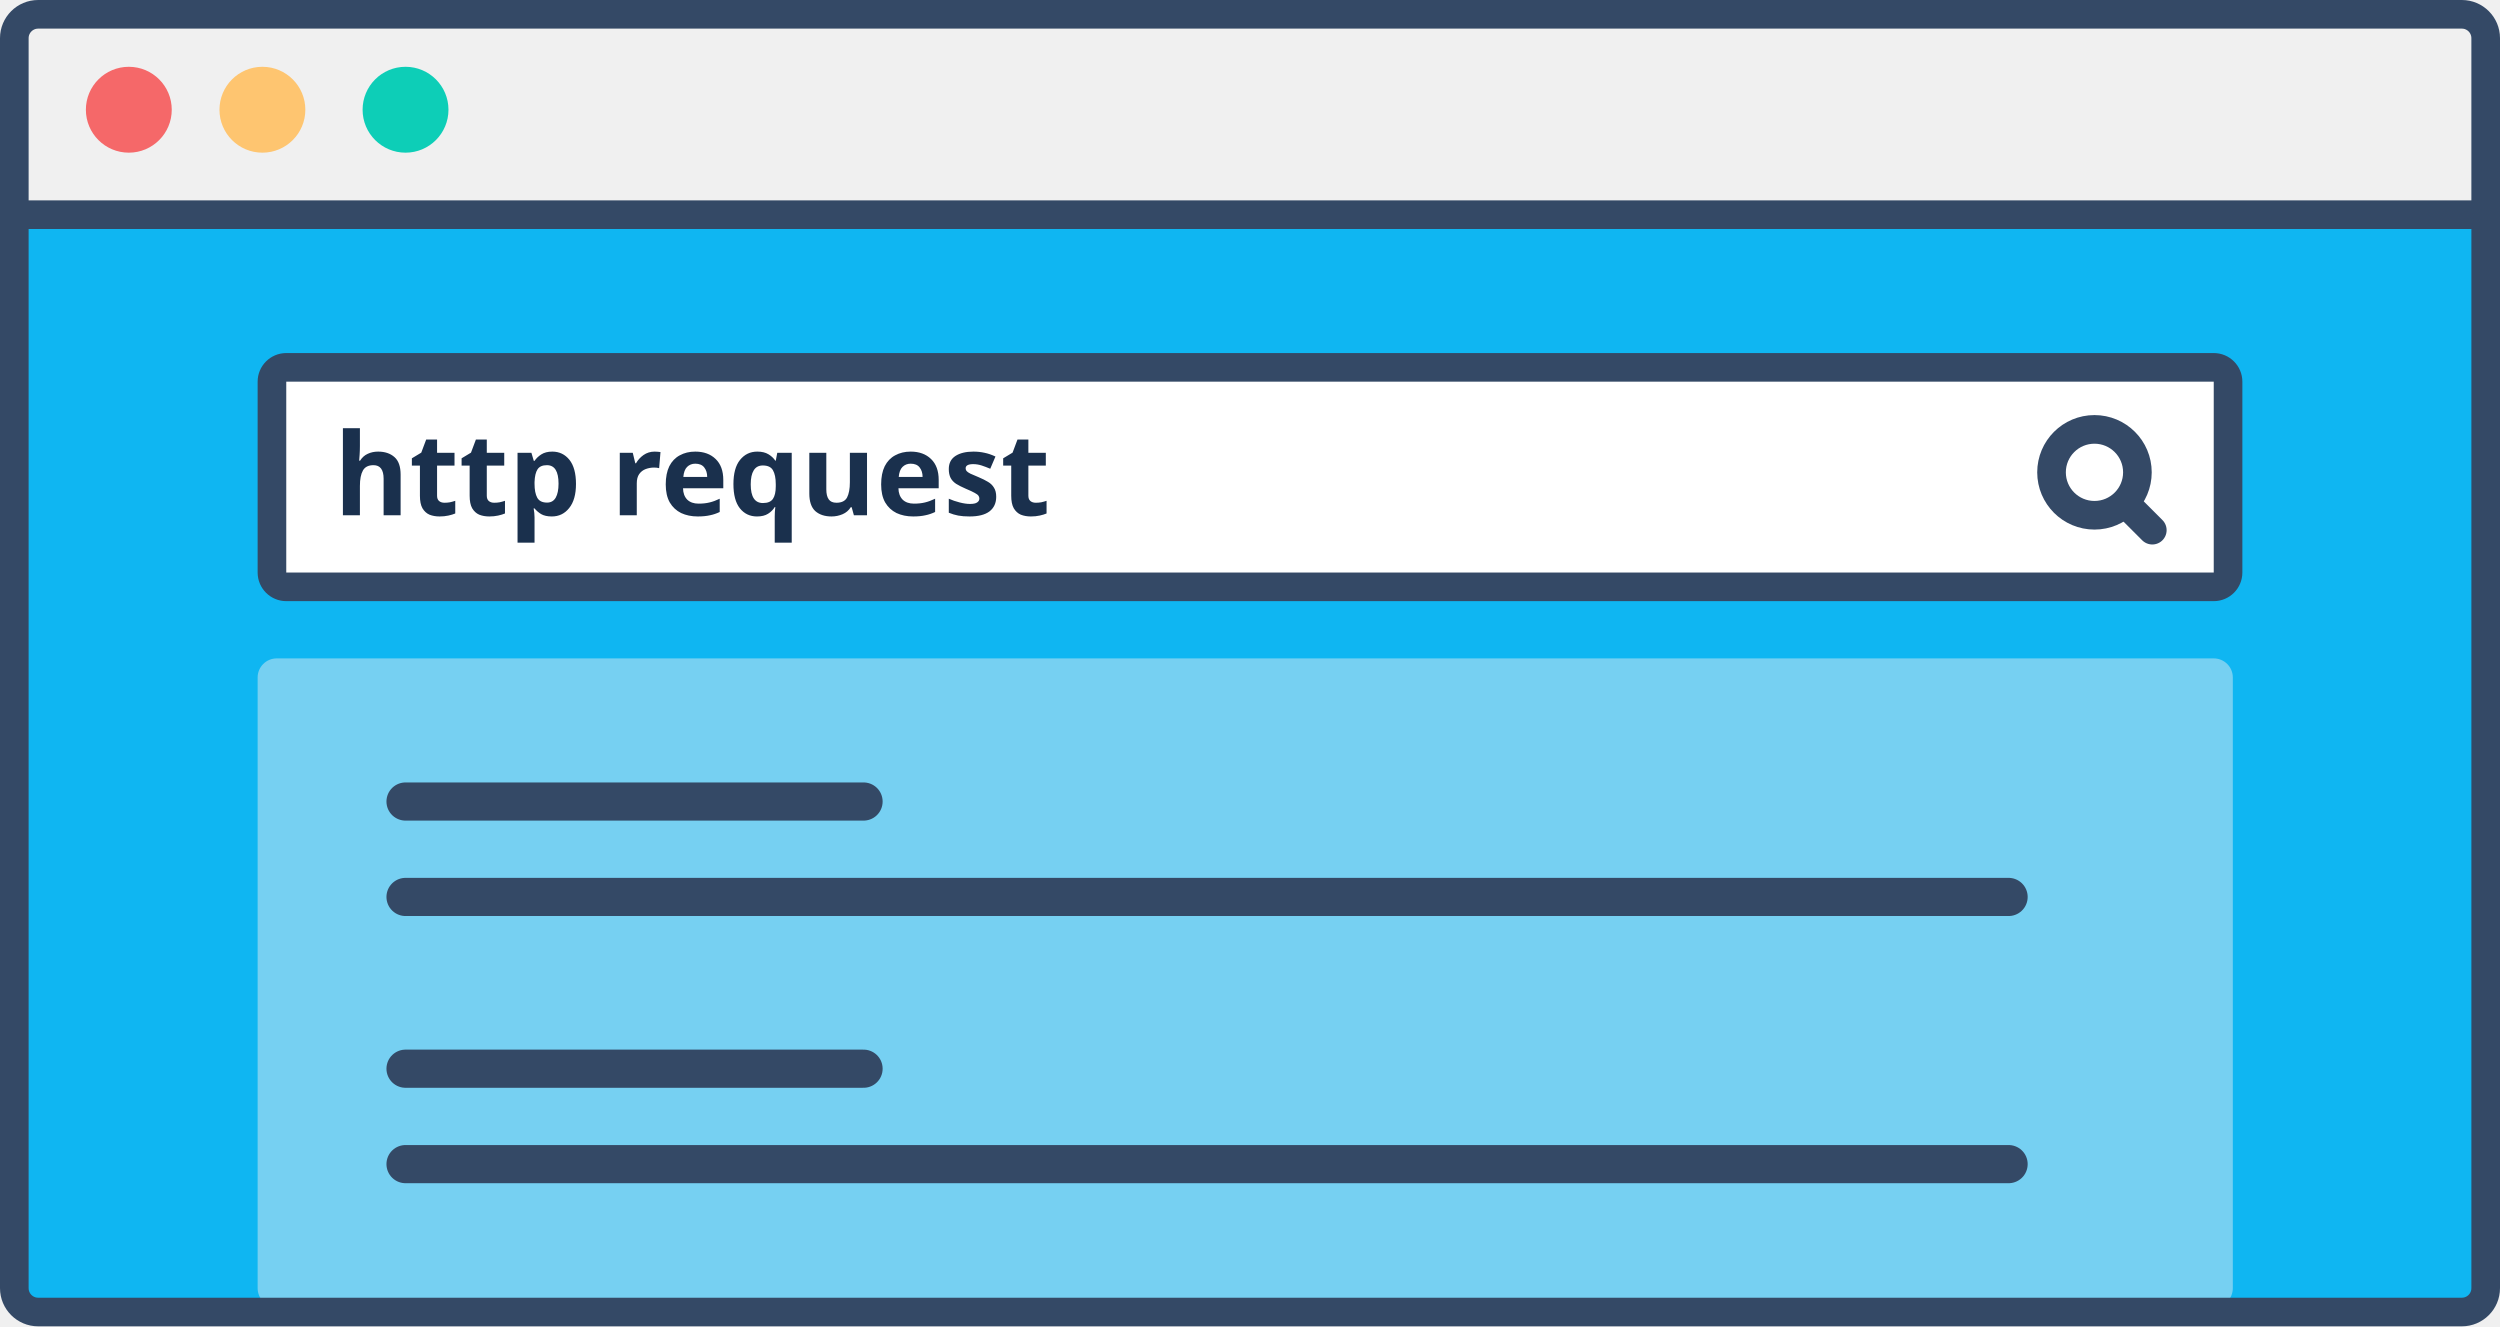
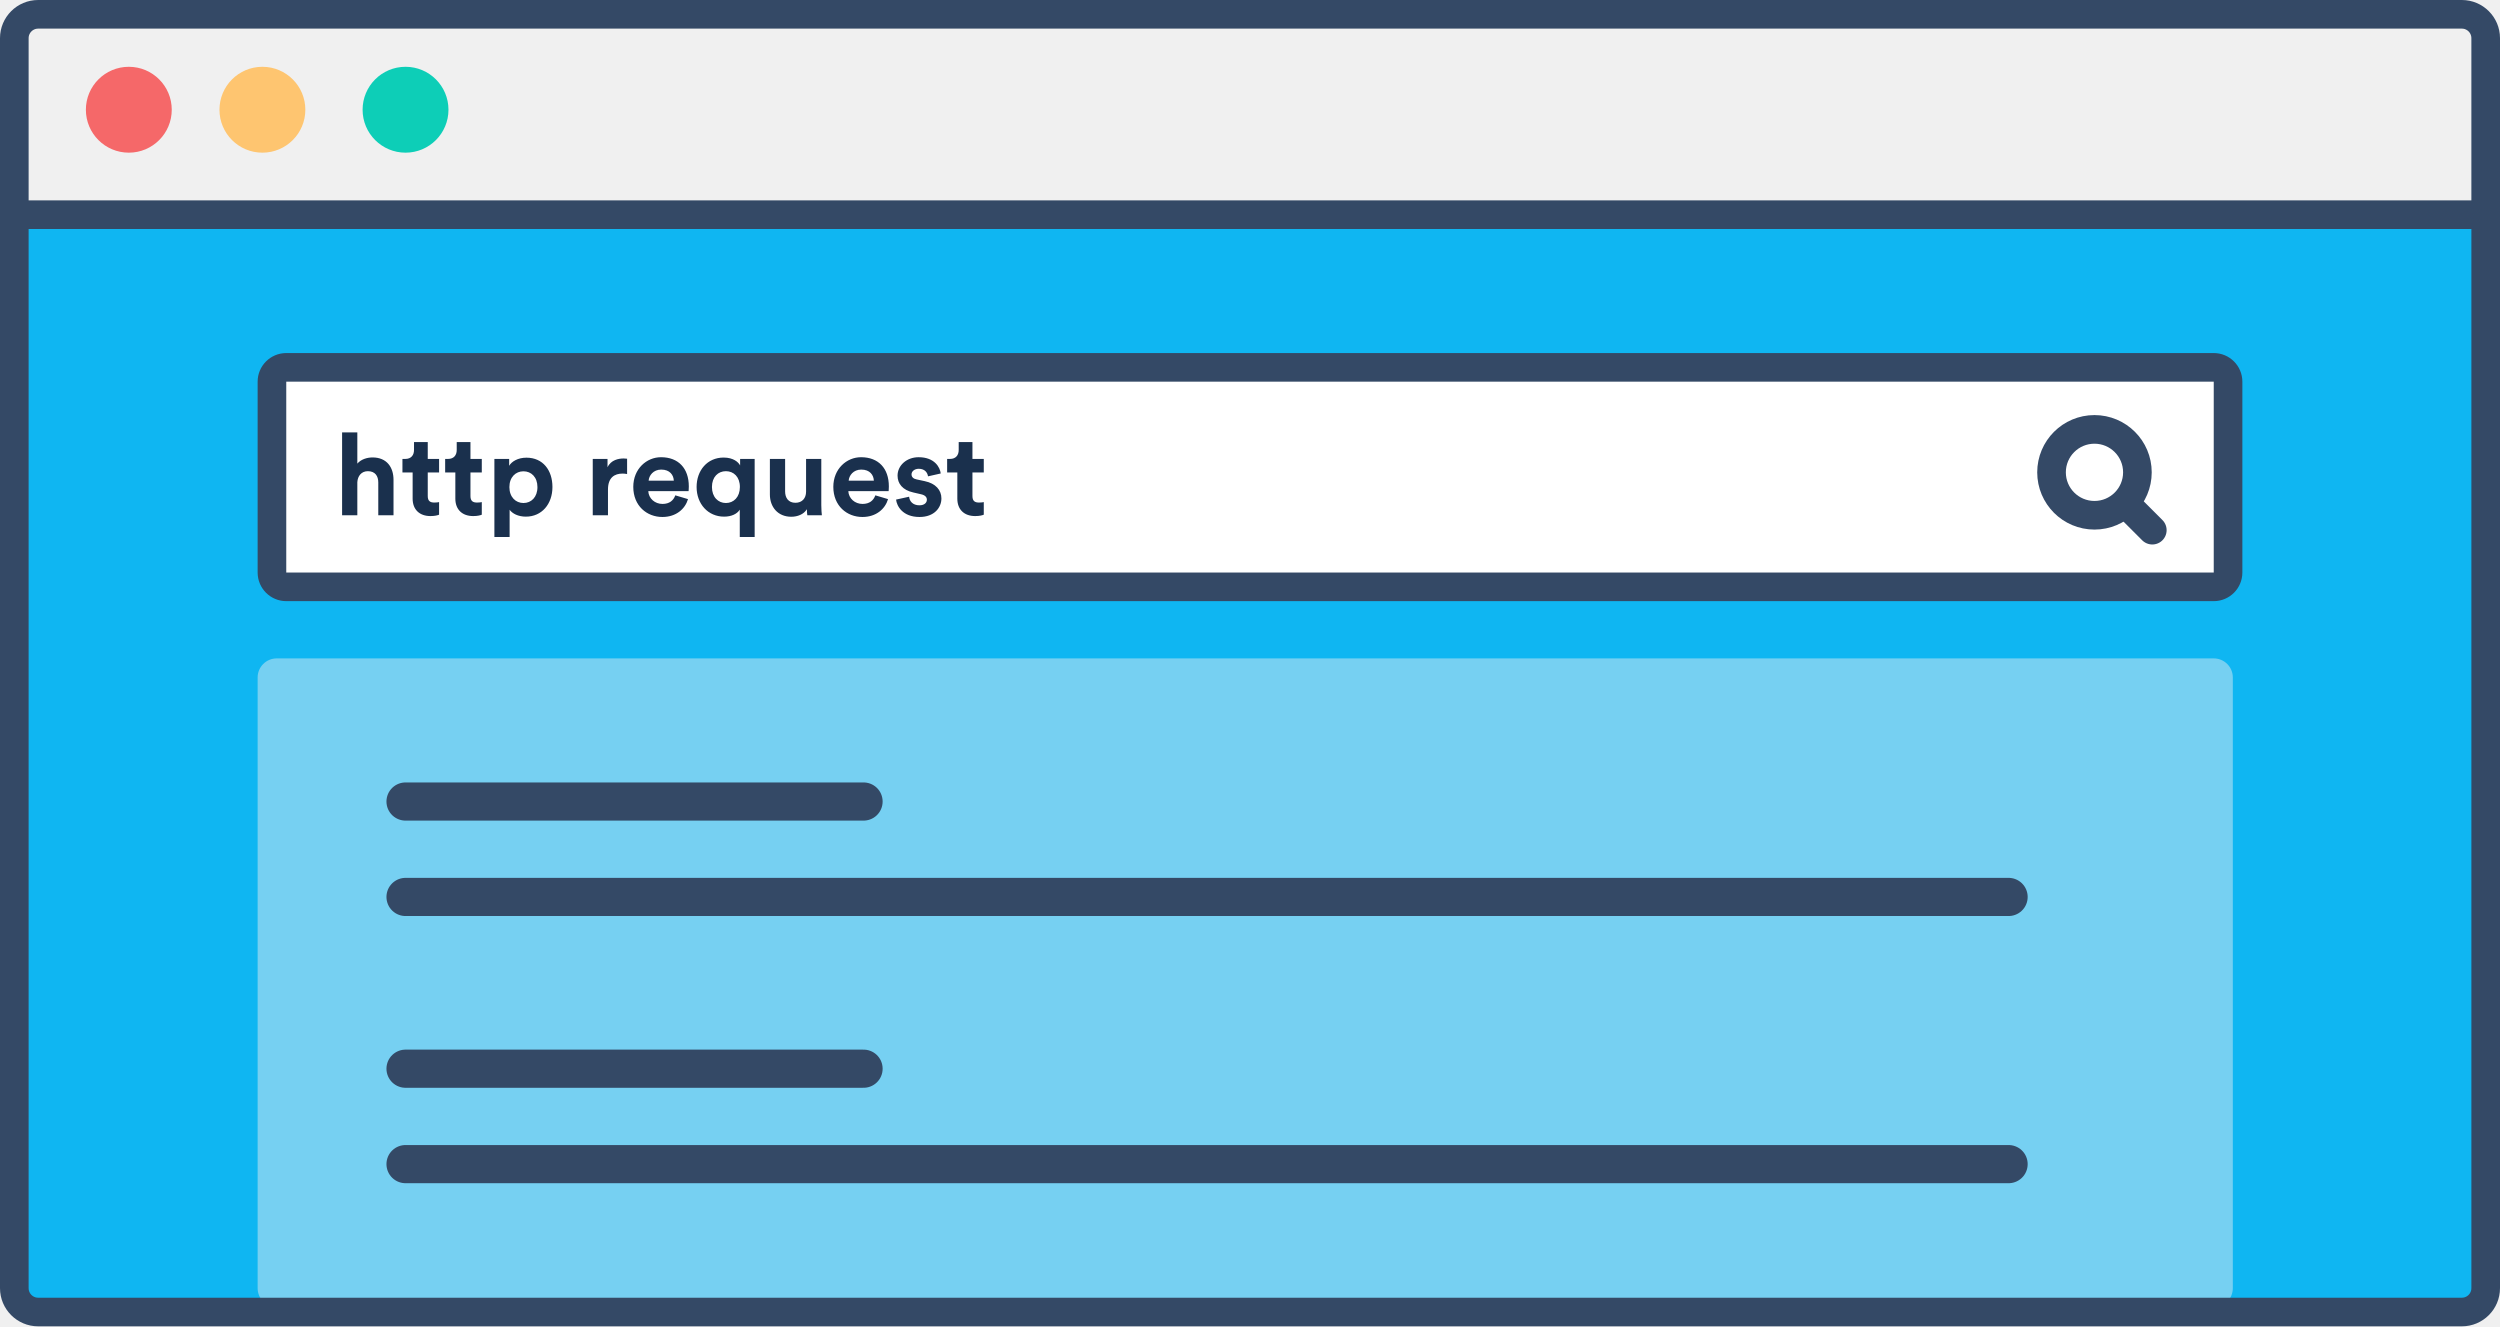
- <svg xmlns="http://www.w3.org/2000/svg" xmlns:xlink="http://www.w3.org/1999/xlink" width="262px" height="139px" viewBox="0 0 262 139" version="1.1">
+ <svg xmlns="http://www.w3.org/2000/svg" xmlns:xlink="http://www.w3.org/1999/xlink" viewBox="0 0 262 139">
  <defs>
-     <rect id="path-1" x="0" y="0" width="262" height="139" rx="4" />
-     <mask id="mask-2" maskContentUnits="userSpaceOnUse" maskUnits="objectBoundingBox" x="0" y="0" width="262" height="139" fill="white">
-       <use xlink:href="#path-1" />
+     <rect id="a" width="262" height="139" rx="4" />
+     <mask id="c" x="0" y="0" width="262" height="139" fill="#fff">
+       <use xlink:href="#a" />
    </mask>
-     <rect id="path-3" x="27" y="37" width="208" height="26" rx="3" />
-     <mask id="mask-4" maskContentUnits="userSpaceOnUse" maskUnits="objectBoundingBox" x="0" y="0" width="208" height="26" fill="white">
-       <use xlink:href="#path-3" />
+     <rect id="b" x="27" y="37" width="208" height="26" rx="3" />
+     <mask id="d" x="0" y="0" width="208" height="26" fill="#fff">
+       <use xlink:href="#b" />
    </mask>
  </defs>
-   <g id="Page-1" stroke="none" stroke-width="1" fill="none" fill-rule="evenodd">
-     <g id="Homepage---Mobile" transform="translate(-29, -1405)">
-       <g id="Features" transform="translate(29, 1115)">
-         <g id="illo-search.svg" transform="translate(0, 290)">
-           <g>
-             <rect id="Rectangle" fill="#0FB6F2" x="2" y="22" width="258" height="115" />
-             <rect id="Rectangle-14" fill="#76D0F2" x="27" y="69" width="207" height="68" rx="2" />
-             <use id="Rectangle-9" stroke="#344966" mask="url(#mask-2)" stroke-width="6" xlink:href="#path-1" />
-             <use id="Rectangle-13" stroke="#344966" mask="url(#mask-4)" stroke-width="6" fill="#FFFFFF" xlink:href="#path-3" />
-             <path d="M217.5,47.5 L225.562,55.562" id="Line" stroke="#344966" stroke-width="3" stroke-linecap="round" />
-             <circle id="Oval-5" stroke="#344966" stroke-width="3" fill="#FFFFFF" cx="219.5" cy="49.5" r="4.5" />
-             <text id="http-request" font-family="Circular-Std-Bold, Circular Std" font-size="12" font-weight="bold" fill="#1A304D">
-               <tspan x="35" y="54">http request</tspan>
-             </text>
-             <path d="M3.5,22.5 L258.508,22.5" id="Line" stroke="#344966" stroke-width="3" stroke-linecap="square" />
-             <circle id="Oval-2" fill="#F56869" cx="13.5" cy="11.5" r="4.5" />
-             <circle id="Oval-2-Copy" fill="#FEC570" cx="27.5" cy="11.5" r="4.5" />
-             <circle id="Oval-2-Copy-2" fill="#0DCEB7" cx="42.5" cy="11.5" r="4.5" />
-             <path d="M42.5,84 L90.5,84" id="Line" stroke="#344966" stroke-width="4" stroke-linecap="round" />
-             <path d="M42.5,94 L210.5,94" id="Line-Copy-2" stroke="#344966" stroke-width="4" stroke-linecap="round" />
-             <path d="M42.5,112 L90.5,112" id="Line-Copy-4" stroke="#344966" stroke-width="4" stroke-linecap="round" />
-             <path d="M42.5,122 L210.5,122" id="Line-Copy-3" stroke="#344966" stroke-width="4" stroke-linecap="round" />
-           </g>
-         </g>
-       </g>
-     </g>
+   <g fill="none" fill-rule="evenodd">
+     <path fill="#0FB6F2" d="M2 22h258v115H2z" />
+     <rect fill="#76D0F2" x="27" y="69" width="207" height="68" rx="2" />
+     <use stroke="#344966" mask="url(#c)" stroke-width="6" xlink:href="#a" />
+     <use stroke="#344966" mask="url(#d)" stroke-width="6" fill="#FFF" xlink:href="#b" />
+     <path d="M217.5 47.5l8.062 8.062" stroke="#344966" stroke-width="3" stroke-linecap="round" />
+     <circle stroke="#344966" stroke-width="3" fill="#FFF" cx="219.5" cy="49.5" r="4.5" />
+     <path d="M37.448 50.532c.036-.648.432-1.152 1.104-1.152.768 0 1.092.516 1.092 1.176V54h1.596v-3.72c0-1.296-.696-2.34-2.196-2.34-.564 0-1.212.192-1.596.648v-3.276h-1.596V54h1.596v-3.468zm7.38-4.2h-1.44v.828c0 .528-.288.936-.912.936h-.3v1.416h1.068v2.748c0 1.14.72 1.824 1.872 1.824.468 0 .756-.084.9-.144v-1.32c-.084.024-.3.048-.492.048-.456 0-.696-.168-.696-.684v-2.472h1.188v-1.416h-1.188v-1.764zm4.476 0h-1.44v.828c0 .528-.288.936-.912.936h-.3v1.416h1.068v2.748c0 1.14.72 1.824 1.872 1.824.468 0 .756-.084.9-.144v-1.32c-.084.024-.3.048-.492.048-.456 0-.696-.168-.696-.684v-2.472h1.188v-1.416h-1.188v-1.764zm4.104 9.948v-2.856c.288.396.888.72 1.704.72 1.668 0 2.784-1.32 2.784-3.108 0-1.752-.996-3.072-2.724-3.072-.888 0-1.548.396-1.812.852v-.72h-1.548v8.184h1.596zm2.916-5.232c0 1.056-.648 1.668-1.464 1.668s-1.476-.624-1.476-1.668.66-1.656 1.476-1.656 1.464.612 1.464 1.656zm9.396-2.976c-.12-.012-.24-.024-.372-.024-.504 0-1.32.144-1.68.924v-.876H62.12V54h1.596v-2.7c0-1.272.708-1.668 1.524-1.668.144 0 .3.012.48.048v-1.608zm2.256 2.304c.036-.54.492-1.164 1.32-1.164.912 0 1.296.576 1.32 1.164h-2.64zm2.796 1.536c-.192.528-.6.9-1.344.9-.792 0-1.452-.564-1.488-1.344h4.224c0-.024.024-.264.024-.492 0-1.896-1.092-3.06-2.916-3.06-1.512 0-2.904 1.224-2.904 3.108 0 1.992 1.428 3.156 3.048 3.156 1.452 0 2.388-.852 2.688-1.872l-1.332-.396zm8.316 4.368v-8.184h-1.524v.684c-.168-.336-.696-.828-1.728-.828-1.716 0-2.832 1.356-2.832 3.084 0 1.776 1.2 3.108 2.88 3.108.78 0 1.368-.288 1.644-.732v2.868h1.56zm-4.476-5.244c0-1.056.648-1.656 1.464-1.656s1.464.6 1.464 1.656-.648 1.68-1.464 1.68-1.464-.624-1.464-1.68zM84.608 54h1.524c-.024-.204-.06-.612-.06-1.068v-4.836h-1.596v3.432c0 .684-.408 1.164-1.116 1.164-.744 0-1.08-.528-1.08-1.188v-3.408h-1.596v3.732c0 1.284.816 2.328 2.244 2.328.624 0 1.308-.24 1.632-.792 0 .24.024.516.048.636zm4.332-3.624c.036-.54.492-1.164 1.32-1.164.912 0 1.296.576 1.32 1.164h-2.64zm2.796 1.536c-.192.528-.6.9-1.344.9-.792 0-1.452-.564-1.488-1.344h4.224c0-.024.024-.264.024-.492 0-1.896-1.092-3.06-2.916-3.06-1.512 0-2.904 1.224-2.904 3.108 0 1.992 1.428 3.156 3.048 3.156 1.452 0 2.388-.852 2.688-1.872l-1.332-.396zm2.172.444c.072.672.684 1.824 2.46 1.824 1.548 0 2.292-.984 2.292-1.944 0-.864-.588-1.572-1.752-1.812l-.84-.18c-.324-.06-.54-.24-.54-.528 0-.336.336-.588.756-.588.672 0 .924.444.972.792l1.332-.3c-.072-.636-.636-1.704-2.316-1.704-1.272 0-2.208.876-2.208 1.932 0 .828.516 1.512 1.656 1.764l.78.18c.456.096.636.312.636.576 0 .312-.252.588-.78.588-.696 0-1.044-.432-1.08-.9l-1.368.3zm8.004-6.024h-1.44v.828c0 .528-.288.936-.912.936h-.3v1.416h1.068v2.748c0 1.14.72 1.824 1.872 1.824.468 0 .756-.084.9-.144v-1.32c-.084.024-.3.048-.492.048-.456 0-.696-.168-.696-.684v-2.472h1.188v-1.416h-1.188v-1.764z" fill="#1A304D" />
+     <path d="M3.5 22.5h255.008" stroke="#344966" stroke-width="3" stroke-linecap="square" />
+     <circle fill="#F56869" cx="13.5" cy="11.5" r="4.5" />
+     <circle fill="#FEC570" cx="27.5" cy="11.5" r="4.5" />
+     <circle fill="#0DCEB7" cx="42.5" cy="11.5" r="4.5" />
+     <path d="M42.5 84h48M42.5 94h168M42.5 112h48M42.5 122h168" stroke="#344966" stroke-width="4" stroke-linecap="round" />
  </g>
</svg>
